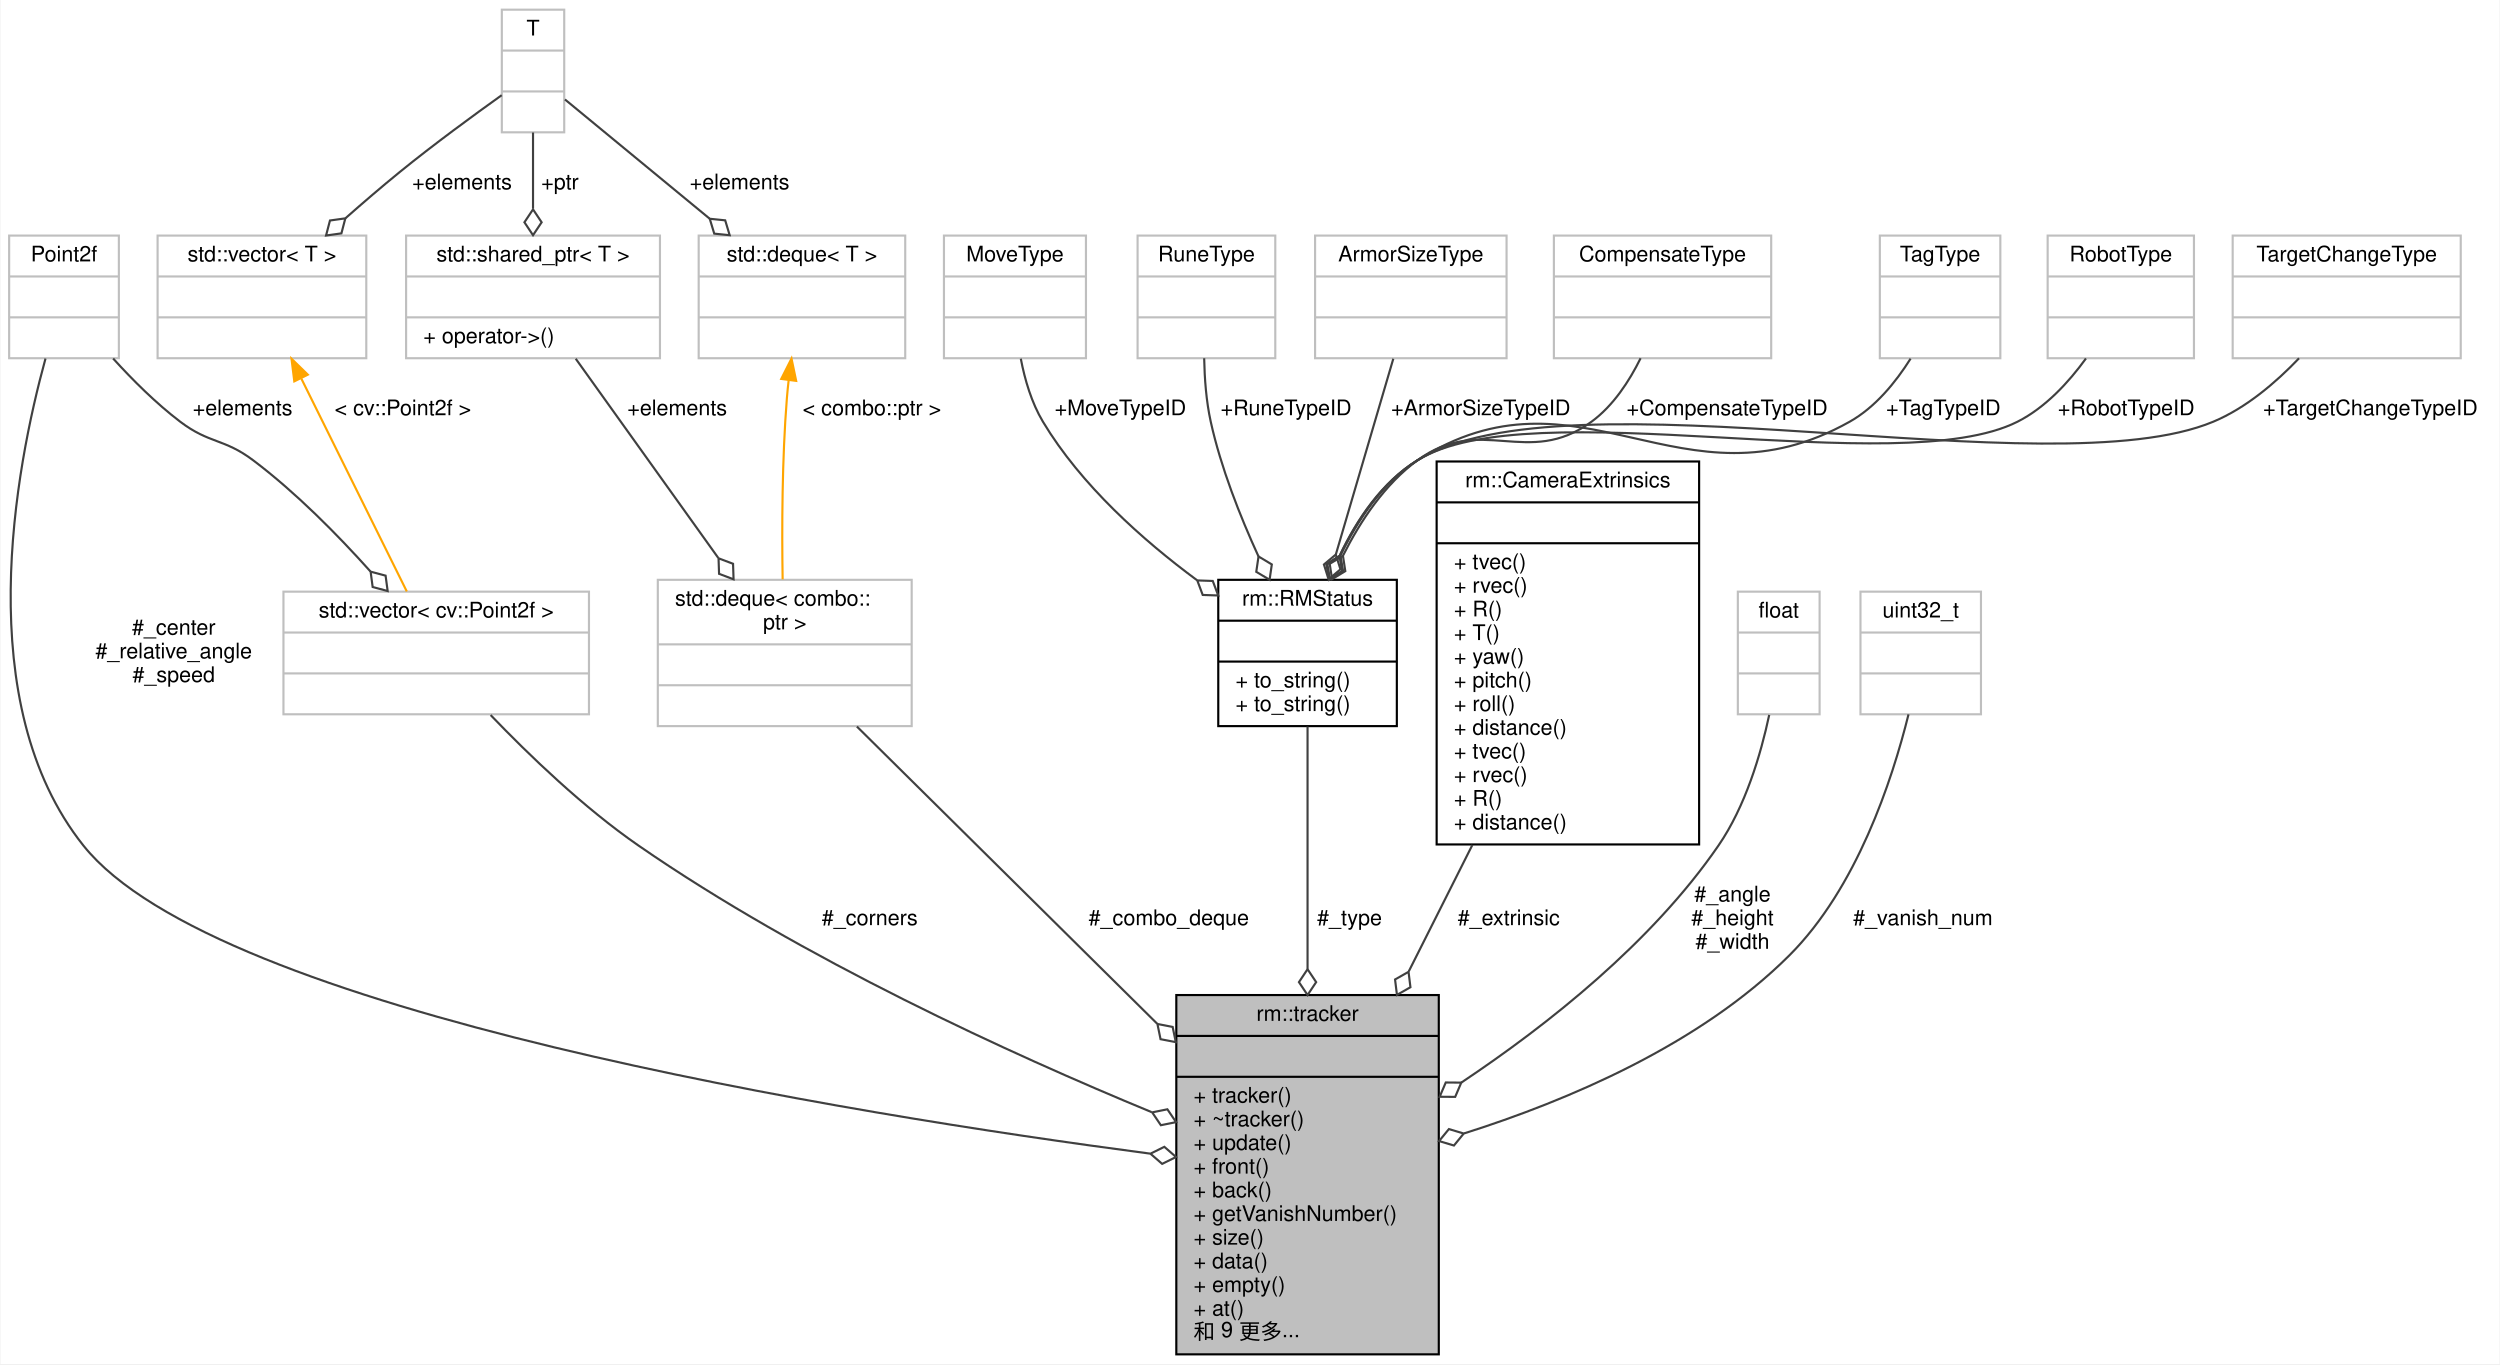
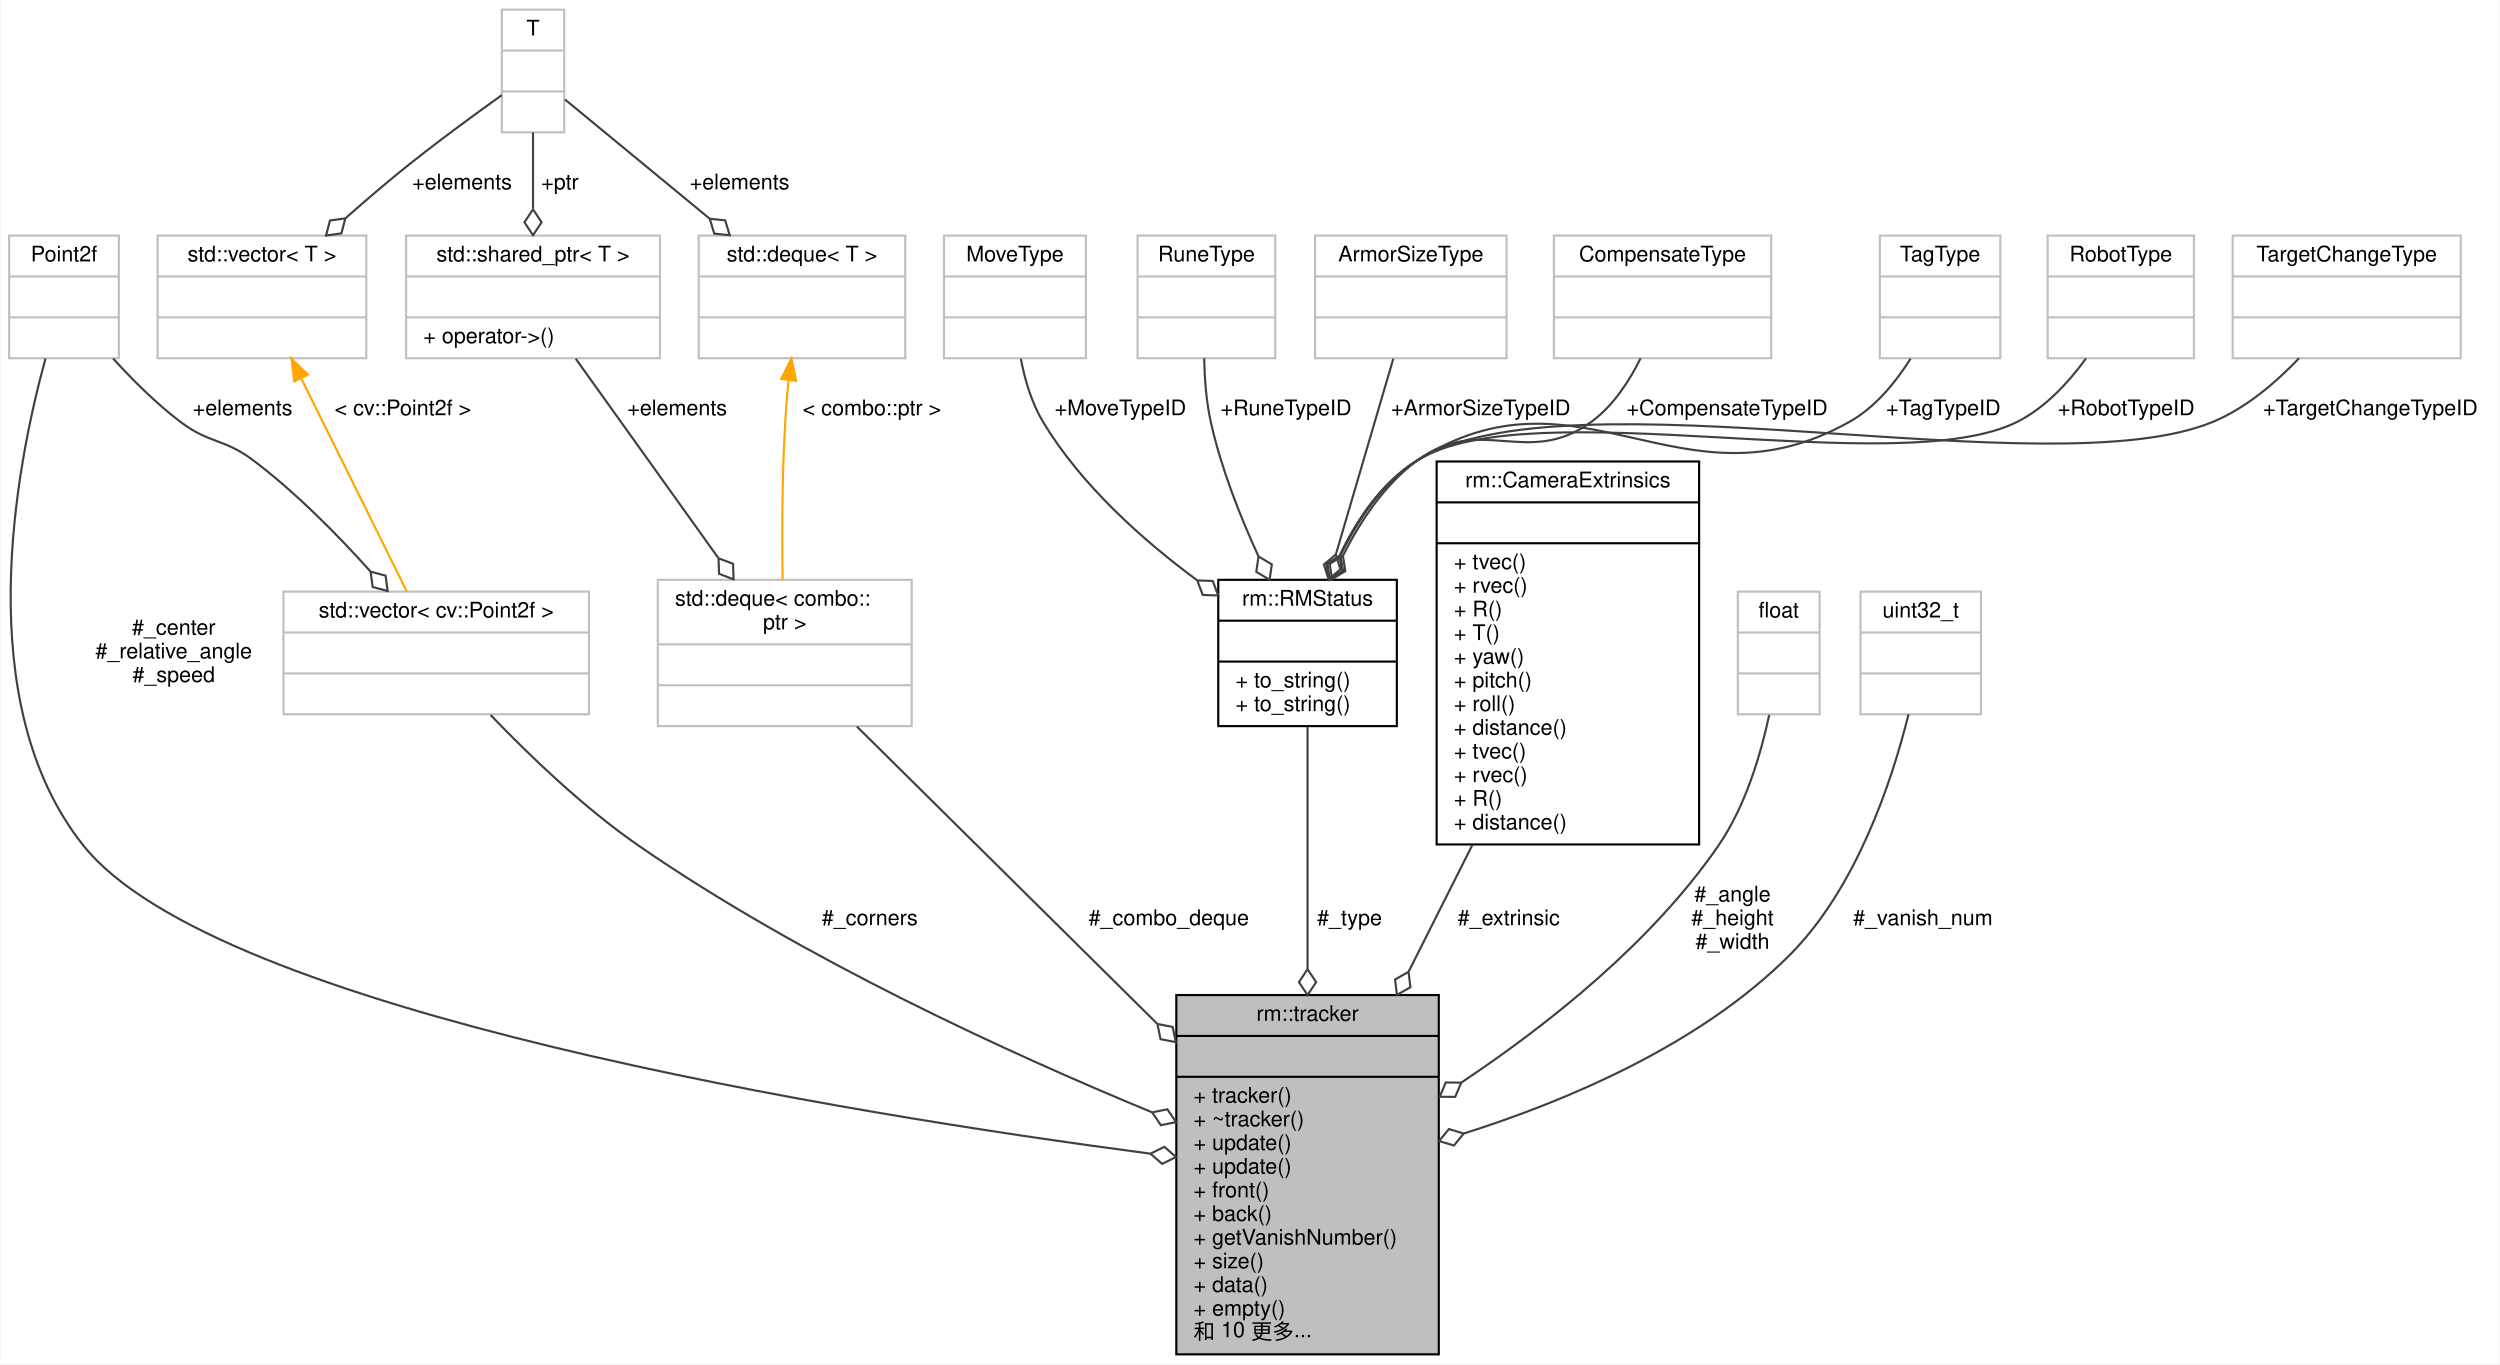
<svg xmlns="http://www.w3.org/2000/svg" xmlns:xlink="http://www.w3.org/1999/xlink" width="1162pt" height="634pt" viewBox="0.00 0.00 1161.50 634.00">
  <g id="graph0" class="graph" transform="scale(1 1) rotate(0) translate(4 630)">
    <polygon fill="white" stroke="transparent" points="-4,4 -4,-630 1157.5,-630 1157.5,4 -4,4" />
    <g id="node1" class="node">
      <g id="a_node1">
        <a xlink:title="组合体时间序列">
          <polygon fill="#bfbfbf" stroke="black" points="542.5,-0.5 542.5,-167.5 664.5,-167.5 664.5,-0.5 542.5,-0.5" />
          <text text-anchor="middle" x="603.5" y="-155.5" font-family="Helvetica,sans-Serif" font-size="10.00">rm::tracker</text>
          <polyline fill="none" stroke="black" points="542.5,-148.5 664.5,-148.5 " />
          <text text-anchor="middle" x="603.5" y="-136.5" font-family="Helvetica,sans-Serif" font-size="10.00"> </text>
          <polyline fill="none" stroke="black" points="542.5,-129.5 664.5,-129.5 " />
          <text text-anchor="start" x="550.5" y="-117.5" font-family="Helvetica,sans-Serif" font-size="10.00">+ tracker()</text>
          <text text-anchor="start" x="550.5" y="-106.5" font-family="Helvetica,sans-Serif" font-size="10.00">+ ~tracker()</text>
          <text text-anchor="start" x="550.5" y="-95.5" font-family="Helvetica,sans-Serif" font-size="10.00">+ update()</text>
-           <text text-anchor="start" x="550.5" y="-84.5" font-family="Helvetica,sans-Serif" font-size="10.00">+ front()</text>
-           <text text-anchor="start" x="550.5" y="-73.5" font-family="Helvetica,sans-Serif" font-size="10.00">+ back()</text>
-           <text text-anchor="start" x="550.5" y="-62.5" font-family="Helvetica,sans-Serif" font-size="10.00">+ getVanishNumber()</text>
-           <text text-anchor="start" x="550.5" y="-51.5" font-family="Helvetica,sans-Serif" font-size="10.00">+ size()</text>
-           <text text-anchor="start" x="550.5" y="-40.5" font-family="Helvetica,sans-Serif" font-size="10.00">+ data()</text>
-           <text text-anchor="start" x="550.5" y="-29.5" font-family="Helvetica,sans-Serif" font-size="10.00">+ empty()</text>
-           <text text-anchor="start" x="550.5" y="-18.5" font-family="Helvetica,sans-Serif" font-size="10.00">+ at()</text>
-           <text text-anchor="start" x="550.5" y="-7.5" font-family="Helvetica,sans-Serif" font-size="10.00">和 9 更多...</text>
+           <text text-anchor="start" x="550.5" y="-84.5" font-family="Helvetica,sans-Serif" font-size="10.00">+ update()</text>
+           <text text-anchor="start" x="550.5" y="-73.5" font-family="Helvetica,sans-Serif" font-size="10.00">+ front()</text>
+           <text text-anchor="start" x="550.5" y="-62.5" font-family="Helvetica,sans-Serif" font-size="10.00">+ back()</text>
+           <text text-anchor="start" x="550.5" y="-51.5" font-family="Helvetica,sans-Serif" font-size="10.00">+ getVanishNumber()</text>
+           <text text-anchor="start" x="550.5" y="-40.5" font-family="Helvetica,sans-Serif" font-size="10.00">+ size()</text>
+           <text text-anchor="start" x="550.5" y="-29.5" font-family="Helvetica,sans-Serif" font-size="10.00">+ data()</text>
+           <text text-anchor="start" x="550.5" y="-18.5" font-family="Helvetica,sans-Serif" font-size="10.00">+ empty()</text>
+           <text text-anchor="start" x="550.5" y="-7.5" font-family="Helvetica,sans-Serif" font-size="10.00">和 10 更多...</text>
        </a>
      </g>
    </g>
    <g id="node2" class="node">
      <g id="a_node2">
        <a xlink:title=" ">
          <polygon fill="white" stroke="#bfbfbf" points="127.5,-298 127.5,-355 269.5,-355 269.5,-298 127.5,-298" />
          <text text-anchor="middle" x="198.5" y="-343" font-family="Helvetica,sans-Serif" font-size="10.00">std::vector&lt; cv::Point2f &gt;</text>
          <polyline fill="none" stroke="#bfbfbf" points="127.5,-336 269.5,-336 " />
          <text text-anchor="middle" x="198.5" y="-324" font-family="Helvetica,sans-Serif" font-size="10.00"> </text>
          <polyline fill="none" stroke="#bfbfbf" points="127.5,-317 269.5,-317 " />
          <text text-anchor="middle" x="198.5" y="-305" font-family="Helvetica,sans-Serif" font-size="10.00"> </text>
        </a>
      </g>
    </g>
    <g id="edge1" class="edge">
      <path fill="none" stroke="#404040" d="M223.79,-297.64C241.73,-278.93 267.06,-254.59 292.5,-237 368.63,-184.37 465.71,-140.05 530.99,-113.09" />
      <polygon fill="none" stroke="#404040" points="531.28,-112.97 535.32,-107 542.39,-108.43 538.35,-114.4 531.28,-112.97" />
      <text text-anchor="middle" x="400" y="-200" font-family="Helvetica,sans-Serif" font-size="10.00"> #_corners</text>
    </g>
    <g id="node3" class="node">
      <g id="a_node3">
        <a xlink:title=" ">
          <polygon fill="white" stroke="#bfbfbf" points="0,-463.5 0,-520.5 51,-520.5 51,-463.5 0,-463.5" />
          <text text-anchor="middle" x="25.5" y="-508.5" font-family="Helvetica,sans-Serif" font-size="10.00">Point2f</text>
          <polyline fill="none" stroke="#bfbfbf" points="0,-501.5 51,-501.5 " />
          <text text-anchor="middle" x="25.5" y="-489.5" font-family="Helvetica,sans-Serif" font-size="10.00"> </text>
          <polyline fill="none" stroke="#bfbfbf" points="0,-482.5 51,-482.5 " />
          <text text-anchor="middle" x="25.5" y="-470.5" font-family="Helvetica,sans-Serif" font-size="10.00"> </text>
        </a>
      </g>
    </g>
    <g id="edge15" class="edge">
      <path fill="none" stroke="#404040" d="M16.9,-463.34C2.94,-412.44 -18.14,-303.1 34.5,-237 96.26,-159.46 390.89,-112.18 530.2,-93.81" />
      <polygon fill="none" stroke="#404040" points="530.47,-93.77 535.91,-89.03 542.37,-92.22 536.94,-96.96 530.47,-93.77" />
      <text text-anchor="middle" x="76.5" y="-335" font-family="Helvetica,sans-Serif" font-size="10.00"> #_center</text>
      <text text-anchor="middle" x="76.5" y="-324" font-family="Helvetica,sans-Serif" font-size="10.00">#_relative_angle</text>
      <text text-anchor="middle" x="76.5" y="-313" font-family="Helvetica,sans-Serif" font-size="10.00">#_speed</text>
    </g>
    <g id="edge2" class="edge">
      <path fill="none" stroke="#404040" d="M48.33,-463.36C57.39,-453.38 68.32,-442.49 79.5,-434 93.12,-423.66 99.85,-426.3 113.5,-416 133.3,-401.06 152.68,-381.41 167.91,-364.41" />
      <polygon fill="none" stroke="#404040" points="168.01,-364.3 168.96,-357.16 175.93,-355.29 174.97,-362.44 168.01,-364.3" />
      <text text-anchor="middle" x="108.5" y="-437" font-family="Helvetica,sans-Serif" font-size="10.00"> +elements</text>
    </g>
    <g id="node4" class="node">
      <g id="a_node4">
        <a xlink:title=" ">
          <polygon fill="white" stroke="#bfbfbf" points="69,-463.5 69,-520.5 166,-520.5 166,-463.5 69,-463.5" />
          <text text-anchor="middle" x="117.5" y="-508.5" font-family="Helvetica,sans-Serif" font-size="10.00">std::vector&lt; T &gt;</text>
          <polyline fill="none" stroke="#bfbfbf" points="69,-501.5 166,-501.5 " />
          <text text-anchor="middle" x="117.5" y="-489.5" font-family="Helvetica,sans-Serif" font-size="10.00"> </text>
          <polyline fill="none" stroke="#bfbfbf" points="69,-482.5 166,-482.5 " />
          <text text-anchor="middle" x="117.5" y="-470.5" font-family="Helvetica,sans-Serif" font-size="10.00"> </text>
        </a>
      </g>
    </g>
    <g id="edge3" class="edge">
      <path fill="none" stroke="orange" d="M135.85,-453.95C150.73,-423.92 171.37,-382.26 184.83,-355.1" />
      <polygon fill="orange" stroke="orange" points="132.54,-452.75 131.24,-463.26 138.82,-455.86 132.54,-452.75" />
      <text text-anchor="middle" x="183" y="-437" font-family="Helvetica,sans-Serif" font-size="10.00"> &lt; cv::Point2f &gt;</text>
    </g>
    <g id="node5" class="node">
      <g id="a_node5">
        <a xlink:title=" ">
          <polygon fill="white" stroke="#bfbfbf" points="229,-568.5 229,-625.5 258,-625.5 258,-568.5 229,-568.5" />
          <text text-anchor="middle" x="243.5" y="-613.5" font-family="Helvetica,sans-Serif" font-size="10.00">T</text>
          <polyline fill="none" stroke="#bfbfbf" points="229,-606.5 258,-606.5 " />
          <text text-anchor="middle" x="243.5" y="-594.5" font-family="Helvetica,sans-Serif" font-size="10.00"> </text>
          <polyline fill="none" stroke="#bfbfbf" points="229,-587.5 258,-587.5 " />
          <text text-anchor="middle" x="243.5" y="-575.5" font-family="Helvetica,sans-Serif" font-size="10.00"> </text>
        </a>
      </g>
    </g>
    <g id="edge4" class="edge">
      <path fill="none" stroke="#404040" d="M228.94,-585.76C216.2,-576.66 197.3,-562.86 181.5,-550 173.2,-543.25 164.51,-535.79 156.31,-528.55" />
      <polygon fill="none" stroke="#404040" points="156.26,-528.51 149.12,-527.51 147.3,-520.53 154.44,-521.53 156.26,-528.51" />
      <text text-anchor="middle" x="210.5" y="-542" font-family="Helvetica,sans-Serif" font-size="10.00"> +elements</text>
    </g>
    <g id="node18" class="node">
      <g id="a_node18">
        <a xlink:title=" ">
          <polygon fill="white" stroke="#bfbfbf" points="184.5,-463.5 184.5,-520.5 302.5,-520.5 302.5,-463.5 184.5,-463.5" />
          <text text-anchor="middle" x="243.5" y="-508.5" font-family="Helvetica,sans-Serif" font-size="10.00">std::shared_ptr&lt; T &gt;</text>
          <polyline fill="none" stroke="#bfbfbf" points="184.5,-501.5 302.5,-501.5 " />
          <text text-anchor="middle" x="243.5" y="-489.5" font-family="Helvetica,sans-Serif" font-size="10.00"> </text>
          <polyline fill="none" stroke="#bfbfbf" points="184.5,-482.5 302.5,-482.5 " />
          <text text-anchor="start" x="192.5" y="-470.5" font-family="Helvetica,sans-Serif" font-size="10.00">+ operator-&gt;()</text>
        </a>
      </g>
    </g>
    <g id="edge19" class="edge">
      <path fill="none" stroke="#404040" d="M243.5,-568.4C243.5,-557.55 243.5,-544.87 243.5,-533.05" />
      <polygon fill="none" stroke="#404040" points="243.5,-532.68 239.5,-526.68 243.5,-520.68 247.5,-526.68 243.5,-532.68" />
      <text text-anchor="middle" x="256" y="-542" font-family="Helvetica,sans-Serif" font-size="10.00"> +ptr</text>
    </g>
    <g id="node19" class="node">
      <g id="a_node19">
        <a xlink:title=" ">
          <polygon fill="white" stroke="#bfbfbf" points="320.5,-463.5 320.5,-520.5 416.5,-520.5 416.5,-463.5 320.5,-463.5" />
          <text text-anchor="middle" x="368.5" y="-508.5" font-family="Helvetica,sans-Serif" font-size="10.00">std::deque&lt; T &gt;</text>
          <polyline fill="none" stroke="#bfbfbf" points="320.5,-501.5 416.5,-501.5 " />
          <text text-anchor="middle" x="368.5" y="-489.5" font-family="Helvetica,sans-Serif" font-size="10.00"> </text>
          <polyline fill="none" stroke="#bfbfbf" points="320.5,-482.5 416.5,-482.5 " />
          <text text-anchor="middle" x="368.5" y="-470.5" font-family="Helvetica,sans-Serif" font-size="10.00"> </text>
        </a>
      </g>
    </g>
    <g id="edge21" class="edge">
      <path fill="none" stroke="#404040" d="M258.33,-583.78C274.81,-570.2 302.19,-547.64 325.53,-528.41" />
      <polygon fill="none" stroke="#404040" points="325.64,-528.32 327.73,-521.41 334.9,-520.68 332.82,-527.59 325.64,-528.32" />
      <text text-anchor="middle" x="339.5" y="-542" font-family="Helvetica,sans-Serif" font-size="10.00"> +elements</text>
    </g>
    <g id="node6" class="node">
      <g id="a_node6">
        <a xlink:href="../../d0/d01/structrm_1_1RMStatus.html" target="_top" xlink:title="状态类型">
          <polygon fill="white" stroke="black" points="562,-292.5 562,-360.5 645,-360.5 645,-292.5 562,-292.5" />
          <text text-anchor="middle" x="603.5" y="-348.5" font-family="Helvetica,sans-Serif" font-size="10.00">rm::RMStatus</text>
          <polyline fill="none" stroke="black" points="562,-341.5 645,-341.5 " />
          <text text-anchor="middle" x="603.5" y="-329.5" font-family="Helvetica,sans-Serif" font-size="10.00"> </text>
          <polyline fill="none" stroke="black" points="562,-322.5 645,-322.5 " />
          <text text-anchor="start" x="570" y="-310.5" font-family="Helvetica,sans-Serif" font-size="10.00">+ to_string()</text>
          <text text-anchor="start" x="570" y="-299.5" font-family="Helvetica,sans-Serif" font-size="10.00">+ to_string()</text>
        </a>
      </g>
    </g>
    <g id="edge5" class="edge">
      <path fill="none" stroke="#404040" d="M603.5,-292.31C603.5,-263.23 603.5,-219.52 603.5,-179.71" />
      <polygon fill="none" stroke="#404040" points="603.5,-179.51 599.5,-173.51 603.5,-167.51 607.5,-173.51 603.5,-179.51" />
      <text text-anchor="middle" x="623" y="-200" font-family="Helvetica,sans-Serif" font-size="10.00"> #_type</text>
    </g>
    <g id="node7" class="node">
      <g id="a_node7">
        <a xlink:title=" ">
          <polygon fill="white" stroke="#bfbfbf" points="434.5,-463.5 434.5,-520.5 500.5,-520.5 500.5,-463.5 434.5,-463.5" />
          <text text-anchor="middle" x="467.5" y="-508.5" font-family="Helvetica,sans-Serif" font-size="10.00">MoveType</text>
          <polyline fill="none" stroke="#bfbfbf" points="434.5,-501.5 500.5,-501.5 " />
          <text text-anchor="middle" x="467.5" y="-489.5" font-family="Helvetica,sans-Serif" font-size="10.00"> </text>
          <polyline fill="none" stroke="#bfbfbf" points="434.5,-482.5 500.5,-482.5 " />
          <text text-anchor="middle" x="467.5" y="-470.5" font-family="Helvetica,sans-Serif" font-size="10.00"> </text>
        </a>
      </g>
    </g>
    <g id="edge6" class="edge">
      <path fill="none" stroke="#404040" d="M470.22,-463.28C472.09,-453.52 475.22,-442.79 480.5,-434 498.21,-404.5 526.92,-378.95 552.15,-360.29" />
      <polygon fill="none" stroke="#404040" points="552.24,-360.22 554.77,-353.47 561.98,-353.22 559.44,-359.97 552.24,-360.22" />
      <text text-anchor="middle" x="516.5" y="-437" font-family="Helvetica,sans-Serif" font-size="10.00"> +MoveTypeID</text>
    </g>
    <g id="node8" class="node">
      <g id="a_node8">
        <a xlink:title=" ">
          <polygon fill="white" stroke="#bfbfbf" points="524.5,-463.5 524.5,-520.5 588.5,-520.5 588.5,-463.5 524.5,-463.5" />
          <text text-anchor="middle" x="556.5" y="-508.5" font-family="Helvetica,sans-Serif" font-size="10.00">RuneType</text>
          <polyline fill="none" stroke="#bfbfbf" points="524.5,-501.5 588.5,-501.5 " />
          <text text-anchor="middle" x="556.5" y="-489.5" font-family="Helvetica,sans-Serif" font-size="10.00"> </text>
          <polyline fill="none" stroke="#bfbfbf" points="524.5,-482.5 588.5,-482.5 " />
          <text text-anchor="middle" x="556.5" y="-470.5" font-family="Helvetica,sans-Serif" font-size="10.00"> </text>
        </a>
      </g>
    </g>
    <g id="edge7" class="edge">
      <path fill="none" stroke="#404040" d="M555.45,-463.49C555.62,-454.05 556.41,-443.48 558.5,-434 563.22,-412.64 572.08,-390.16 580.69,-371.39" />
      <polygon fill="none" stroke="#404040" points="580.71,-371.36 579.66,-364.22 585.85,-360.51 586.89,-367.65 580.71,-371.36" />
      <text text-anchor="middle" x="593.5" y="-437" font-family="Helvetica,sans-Serif" font-size="10.00"> +RuneTypeID</text>
    </g>
    <g id="node9" class="node">
      <g id="a_node9">
        <a xlink:title=" ">
          <polygon fill="white" stroke="#bfbfbf" points="607,-463.5 607,-520.5 696,-520.5 696,-463.5 607,-463.5" />
          <text text-anchor="middle" x="651.5" y="-508.5" font-family="Helvetica,sans-Serif" font-size="10.00">ArmorSizeType</text>
          <polyline fill="none" stroke="#bfbfbf" points="607,-501.5 696,-501.5 " />
          <text text-anchor="middle" x="651.5" y="-489.5" font-family="Helvetica,sans-Serif" font-size="10.00"> </text>
          <polyline fill="none" stroke="#bfbfbf" points="607,-482.5 696,-482.5 " />
          <text text-anchor="middle" x="651.5" y="-470.5" font-family="Helvetica,sans-Serif" font-size="10.00"> </text>
        </a>
      </g>
    </g>
    <g id="edge8" class="edge">
      <path fill="none" stroke="#404040" d="M643.36,-463.26C636.05,-438.36 625.18,-401.35 616.64,-372.26" />
      <polygon fill="none" stroke="#404040" points="616.64,-372.26 611.11,-367.63 613.26,-360.74 618.79,-365.37 616.64,-372.26" />
      <text text-anchor="middle" x="684" y="-437" font-family="Helvetica,sans-Serif" font-size="10.00"> +ArmorSizeTypeID</text>
    </g>
    <g id="node10" class="node">
      <g id="a_node10">
        <a xlink:title=" ">
          <polygon fill="white" stroke="#bfbfbf" points="718,-463.5 718,-520.5 819,-520.5 819,-463.5 718,-463.5" />
          <text text-anchor="middle" x="768.5" y="-508.5" font-family="Helvetica,sans-Serif" font-size="10.00">CompensateType</text>
          <polyline fill="none" stroke="#bfbfbf" points="718,-501.5 819,-501.5 " />
          <text text-anchor="middle" x="768.5" y="-489.5" font-family="Helvetica,sans-Serif" font-size="10.00"> </text>
          <polyline fill="none" stroke="#bfbfbf" points="718,-482.5 819,-482.5 " />
          <text text-anchor="middle" x="768.5" y="-470.5" font-family="Helvetica,sans-Serif" font-size="10.00"> </text>
        </a>
      </g>
    </g>
    <g id="edge9" class="edge">
      <path fill="none" stroke="#404040" d="M758.3,-463.49C753.03,-452.79 745.55,-441.37 735.5,-434 705.75,-412.2 684.23,-437.83 654.5,-416 639.4,-404.91 628.08,-387.91 619.99,-371.76" />
      <polygon fill="none" stroke="#404040" points="619.95,-371.68 613.8,-367.92 614.9,-360.8 621.05,-364.55 619.95,-371.68" />
      <text text-anchor="middle" x="798.5" y="-437" font-family="Helvetica,sans-Serif" font-size="10.00"> +CompensateTypeID</text>
    </g>
    <g id="node11" class="node">
      <g id="a_node11">
        <a xlink:title=" ">
          <polygon fill="white" stroke="#bfbfbf" points="869.5,-463.5 869.5,-520.5 925.5,-520.5 925.5,-463.5 869.5,-463.5" />
          <text text-anchor="middle" x="897.5" y="-508.5" font-family="Helvetica,sans-Serif" font-size="10.00">TagType</text>
          <polyline fill="none" stroke="#bfbfbf" points="869.5,-501.5 925.5,-501.5 " />
          <text text-anchor="middle" x="897.5" y="-489.5" font-family="Helvetica,sans-Serif" font-size="10.00"> </text>
          <polyline fill="none" stroke="#bfbfbf" points="869.5,-482.5 925.5,-482.5 " />
          <text text-anchor="middle" x="897.5" y="-470.5" font-family="Helvetica,sans-Serif" font-size="10.00"> </text>
        </a>
      </g>
    </g>
    <g id="edge10" class="edge">
      <path fill="none" stroke="#404040" d="M883.79,-463.3C876.87,-452.3 867.39,-440.69 855.5,-434 777.33,-390.02 730.08,-464.3 654.5,-416 638.47,-405.76 626.93,-388.56 618.91,-372.04" />
      <polygon fill="none" stroke="#404040" points="618.79,-371.77 612.7,-367.91 613.92,-360.8 620.01,-364.66 618.79,-371.77" />
      <text text-anchor="middle" x="899" y="-437" font-family="Helvetica,sans-Serif" font-size="10.00"> +TagTypeID</text>
    </g>
    <g id="node12" class="node">
      <g id="a_node12">
        <a xlink:title=" ">
          <polygon fill="white" stroke="#bfbfbf" points="947.5,-463.5 947.5,-520.5 1015.5,-520.5 1015.5,-463.5 947.5,-463.5" />
          <text text-anchor="middle" x="981.5" y="-508.5" font-family="Helvetica,sans-Serif" font-size="10.00">RobotType</text>
          <polyline fill="none" stroke="#bfbfbf" points="947.5,-501.5 1015.5,-501.5 " />
          <text text-anchor="middle" x="981.5" y="-489.5" font-family="Helvetica,sans-Serif" font-size="10.00"> </text>
          <polyline fill="none" stroke="#bfbfbf" points="947.5,-482.5 1015.5,-482.5 " />
          <text text-anchor="middle" x="981.5" y="-470.5" font-family="Helvetica,sans-Serif" font-size="10.00"> </text>
        </a>
      </g>
    </g>
    <g id="edge11" class="edge">
      <path fill="none" stroke="#404040" d="M965.3,-463.38C957.24,-452.26 946.43,-440.53 933.5,-434 878.04,-405.99 707.26,-448.8 654.5,-416 638.23,-405.88 626.6,-388.54 618.61,-371.87" />
      <polygon fill="none" stroke="#404040" points="618.45,-371.52 612.38,-367.64 613.63,-360.53 619.71,-364.42 618.45,-371.52" />
      <text text-anchor="middle" x="984" y="-437" font-family="Helvetica,sans-Serif" font-size="10.00"> +RobotTypeID</text>
    </g>
    <g id="node13" class="node">
      <g id="a_node13">
        <a xlink:title=" ">
          <polygon fill="white" stroke="#bfbfbf" points="1033.5,-463.5 1033.5,-520.5 1139.5,-520.5 1139.5,-463.5 1033.5,-463.5" />
          <text text-anchor="middle" x="1086.5" y="-508.5" font-family="Helvetica,sans-Serif" font-size="10.00">TargetChangeType</text>
          <polyline fill="none" stroke="#bfbfbf" points="1033.5,-501.5 1139.5,-501.5 " />
          <text text-anchor="middle" x="1086.5" y="-489.5" font-family="Helvetica,sans-Serif" font-size="10.00"> </text>
          <polyline fill="none" stroke="#bfbfbf" points="1033.5,-482.5 1139.5,-482.5 " />
          <text text-anchor="middle" x="1086.5" y="-470.5" font-family="Helvetica,sans-Serif" font-size="10.00"> </text>
        </a>
      </g>
    </g>
    <g id="edge12" class="edge">
      <path fill="none" stroke="#404040" d="M1064.34,-463.48C1053.61,-452.23 1039.74,-440.37 1024.5,-434 948.55,-402.25 724.75,-458.91 654.5,-416 638.15,-406.01 626.51,-388.69 618.53,-372" />
      <polygon fill="none" stroke="#404040" points="618.37,-371.64 612.3,-367.74 613.57,-360.64 619.63,-364.54 618.37,-371.64" />
      <text text-anchor="middle" x="1097.5" y="-437" font-family="Helvetica,sans-Serif" font-size="10.00"> +TargetChangeTypeID</text>
    </g>
    <g id="node14" class="node">
      <g id="a_node14">
        <a xlink:href="../../da/dbf/classrm_1_1CameraExtrinsics.html" target="_top" xlink:title="相机外参">
          <polygon fill="white" stroke="black" points="663.5,-237.5 663.5,-415.5 785.5,-415.5 785.5,-237.5 663.5,-237.5" />
          <text text-anchor="middle" x="724.5" y="-403.5" font-family="Helvetica,sans-Serif" font-size="10.00">rm::CameraExtrinsics</text>
          <polyline fill="none" stroke="black" points="663.5,-396.5 785.5,-396.5 " />
          <text text-anchor="middle" x="724.5" y="-384.5" font-family="Helvetica,sans-Serif" font-size="10.00"> </text>
          <polyline fill="none" stroke="black" points="663.5,-377.5 785.5,-377.5 " />
          <text text-anchor="start" x="671.5" y="-365.5" font-family="Helvetica,sans-Serif" font-size="10.00">+ tvec()</text>
          <text text-anchor="start" x="671.5" y="-354.5" font-family="Helvetica,sans-Serif" font-size="10.00">+ rvec()</text>
          <text text-anchor="start" x="671.5" y="-343.5" font-family="Helvetica,sans-Serif" font-size="10.00">+ R()</text>
          <text text-anchor="start" x="671.5" y="-332.5" font-family="Helvetica,sans-Serif" font-size="10.00">+ T()</text>
          <text text-anchor="start" x="671.5" y="-321.5" font-family="Helvetica,sans-Serif" font-size="10.00">+ yaw()</text>
          <text text-anchor="start" x="671.5" y="-310.5" font-family="Helvetica,sans-Serif" font-size="10.00">+ pitch()</text>
          <text text-anchor="start" x="671.5" y="-299.5" font-family="Helvetica,sans-Serif" font-size="10.00">+ roll()</text>
          <text text-anchor="start" x="671.5" y="-288.5" font-family="Helvetica,sans-Serif" font-size="10.00">+ distance()</text>
          <text text-anchor="start" x="671.5" y="-277.5" font-family="Helvetica,sans-Serif" font-size="10.00">+ tvec()</text>
          <text text-anchor="start" x="671.5" y="-266.5" font-family="Helvetica,sans-Serif" font-size="10.00">+ rvec()</text>
          <text text-anchor="start" x="671.5" y="-255.5" font-family="Helvetica,sans-Serif" font-size="10.00">+ R()</text>
          <text text-anchor="start" x="671.5" y="-244.5" font-family="Helvetica,sans-Serif" font-size="10.00">+ distance()</text>
        </a>
      </g>
    </g>
    <g id="edge13" class="edge">
      <path fill="none" stroke="#404040" d="M680.13,-237.31C670.5,-218.17 660.28,-197.86 650.55,-178.52" />
      <polygon fill="none" stroke="#404040" points="650.44,-178.3 644.17,-174.74 645.05,-167.58 651.32,-171.14 650.44,-178.3" />
      <text text-anchor="middle" x="697" y="-200" font-family="Helvetica,sans-Serif" font-size="10.00"> #_extrinsic</text>
    </g>
    <g id="node15" class="node">
      <g id="a_node15">
        <a xlink:title=" ">
          <polygon fill="white" stroke="#bfbfbf" points="803.5,-298 803.5,-355 841.5,-355 841.5,-298 803.5,-298" />
          <text text-anchor="middle" x="822.5" y="-343" font-family="Helvetica,sans-Serif" font-size="10.00">float</text>
          <polyline fill="none" stroke="#bfbfbf" points="803.5,-336 841.5,-336 " />
          <text text-anchor="middle" x="822.5" y="-324" font-family="Helvetica,sans-Serif" font-size="10.00"> </text>
          <polyline fill="none" stroke="#bfbfbf" points="803.5,-317 841.5,-317 " />
          <text text-anchor="middle" x="822.5" y="-305" font-family="Helvetica,sans-Serif" font-size="10.00"> </text>
        </a>
      </g>
    </g>
    <g id="edge14" class="edge">
      <path fill="none" stroke="#404040" d="M818.08,-297.7C814.15,-279.26 807.01,-255.19 794.5,-237 763.52,-191.93 715.23,-153.67 674.96,-126.81" />
      <polygon fill="none" stroke="#404040" points="674.95,-126.8 667.74,-126.86 664.91,-120.23 672.12,-120.17 674.95,-126.8" />
      <text text-anchor="middle" x="801" y="-211" font-family="Helvetica,sans-Serif" font-size="10.00"> #_angle</text>
      <text text-anchor="middle" x="801" y="-200" font-family="Helvetica,sans-Serif" font-size="10.00">#_height</text>
      <text text-anchor="middle" x="801" y="-189" font-family="Helvetica,sans-Serif" font-size="10.00">#_width</text>
    </g>
    <g id="node16" class="node">
      <g id="a_node16">
        <a xlink:title=" ">
          <polygon fill="white" stroke="#bfbfbf" points="860.5,-298 860.5,-355 916.5,-355 916.5,-298 860.5,-298" />
          <text text-anchor="middle" x="888.5" y="-343" font-family="Helvetica,sans-Serif" font-size="10.00">uint32_t</text>
          <polyline fill="none" stroke="#bfbfbf" points="860.5,-336 916.5,-336 " />
          <text text-anchor="middle" x="888.5" y="-324" font-family="Helvetica,sans-Serif" font-size="10.00"> </text>
          <polyline fill="none" stroke="#bfbfbf" points="860.5,-317 916.5,-317 " />
          <text text-anchor="middle" x="888.5" y="-305" font-family="Helvetica,sans-Serif" font-size="10.00"> </text>
        </a>
      </g>
    </g>
    <g id="edge16" class="edge">
      <path fill="none" stroke="#404040" d="M882.83,-297.96C875.16,-267.07 858.71,-217.21 827.5,-186 785.98,-144.48 724.34,-118.41 676.23,-103.18" />
      <polygon fill="none" stroke="#404040" points="676.1,-103.14 669.2,-105.21 664.63,-99.63 671.54,-97.56 676.1,-103.14" />
      <text text-anchor="middle" x="889.5" y="-200" font-family="Helvetica,sans-Serif" font-size="10.00"> #_vanish_num</text>
    </g>
    <g id="node17" class="node">
      <g id="a_node17">
        <a xlink:title=" ">
          <polygon fill="white" stroke="#bfbfbf" points="301.5,-292.5 301.5,-360.5 419.5,-360.5 419.5,-292.5 301.5,-292.5" />
          <text text-anchor="start" x="309.5" y="-348.5" font-family="Helvetica,sans-Serif" font-size="10.00">std::deque&lt; combo::</text>
          <text text-anchor="middle" x="360.5" y="-337.5" font-family="Helvetica,sans-Serif" font-size="10.00">ptr &gt;</text>
          <polyline fill="none" stroke="#bfbfbf" points="301.5,-330.5 419.5,-330.5 " />
          <text text-anchor="middle" x="360.5" y="-318.5" font-family="Helvetica,sans-Serif" font-size="10.00"> </text>
          <polyline fill="none" stroke="#bfbfbf" points="301.5,-311.5 419.5,-311.5 " />
          <text text-anchor="middle" x="360.5" y="-299.5" font-family="Helvetica,sans-Serif" font-size="10.00"> </text>
        </a>
      </g>
    </g>
    <g id="edge17" class="edge">
      <path fill="none" stroke="#404040" d="M394.03,-292.31C429.87,-256.84 487.72,-199.59 533.55,-154.23" />
      <polygon fill="none" stroke="#404040" points="533.72,-154.06 535.17,-146.99 542.25,-145.62 540.8,-152.68 533.72,-154.06" />
      <text text-anchor="middle" x="539" y="-200" font-family="Helvetica,sans-Serif" font-size="10.00"> #_combo_deque</text>
    </g>
    <g id="edge18" class="edge">
      <path fill="none" stroke="#404040" d="M263.35,-463.26C281.49,-437.92 308.6,-400.03 329.57,-370.72" />
      <polygon fill="none" stroke="#404040" points="329.73,-370.5 329.97,-363.29 336.71,-360.74 336.47,-367.95 329.73,-370.5" />
      <text text-anchor="middle" x="310.5" y="-437" font-family="Helvetica,sans-Serif" font-size="10.00"> +elements</text>
    </g>
    <g id="edge20" class="edge">
      <path fill="none" stroke="orange" d="M362.32,-453.28C362,-450.48 361.72,-447.7 361.5,-445 359.23,-416.63 359.14,-384.29 359.52,-360.73" />
      <polygon fill="orange" stroke="orange" points="358.87,-453.88 363.64,-463.34 365.81,-452.97 358.87,-453.88" />
      <text text-anchor="middle" x="401" y="-437" font-family="Helvetica,sans-Serif" font-size="10.00"> &lt; combo::ptr &gt;</text>
    </g>
  </g>
</svg>
